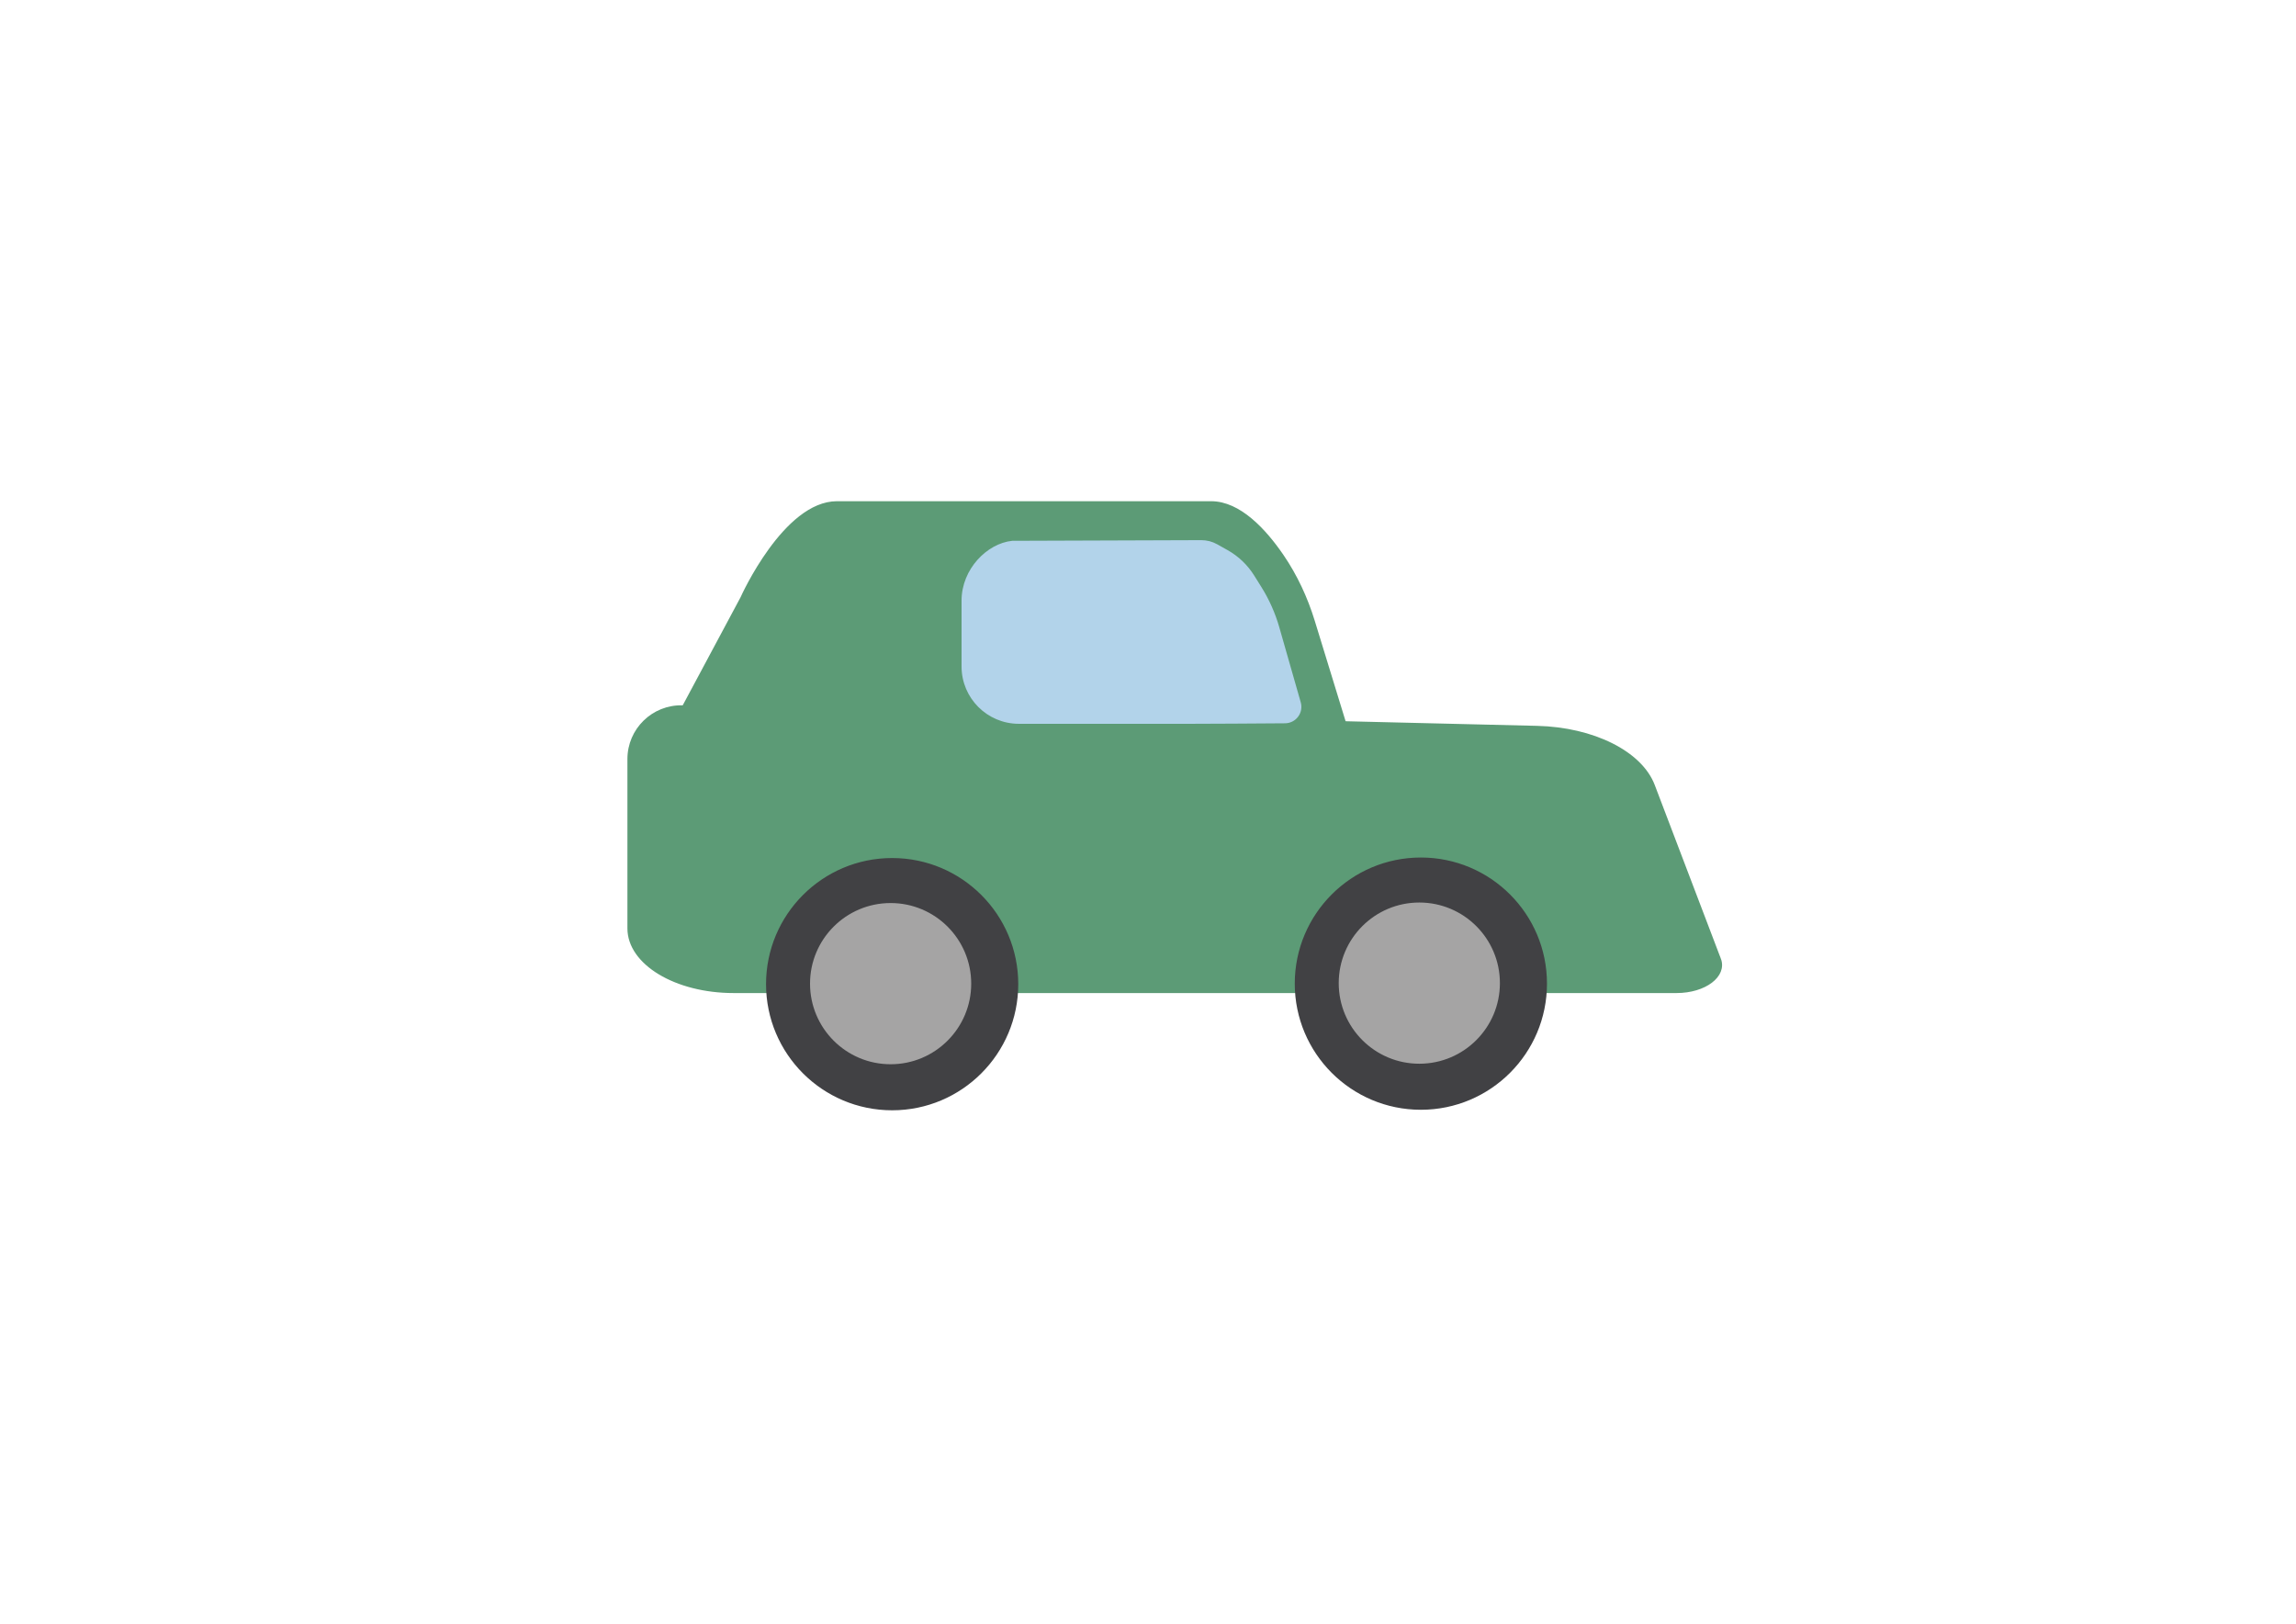
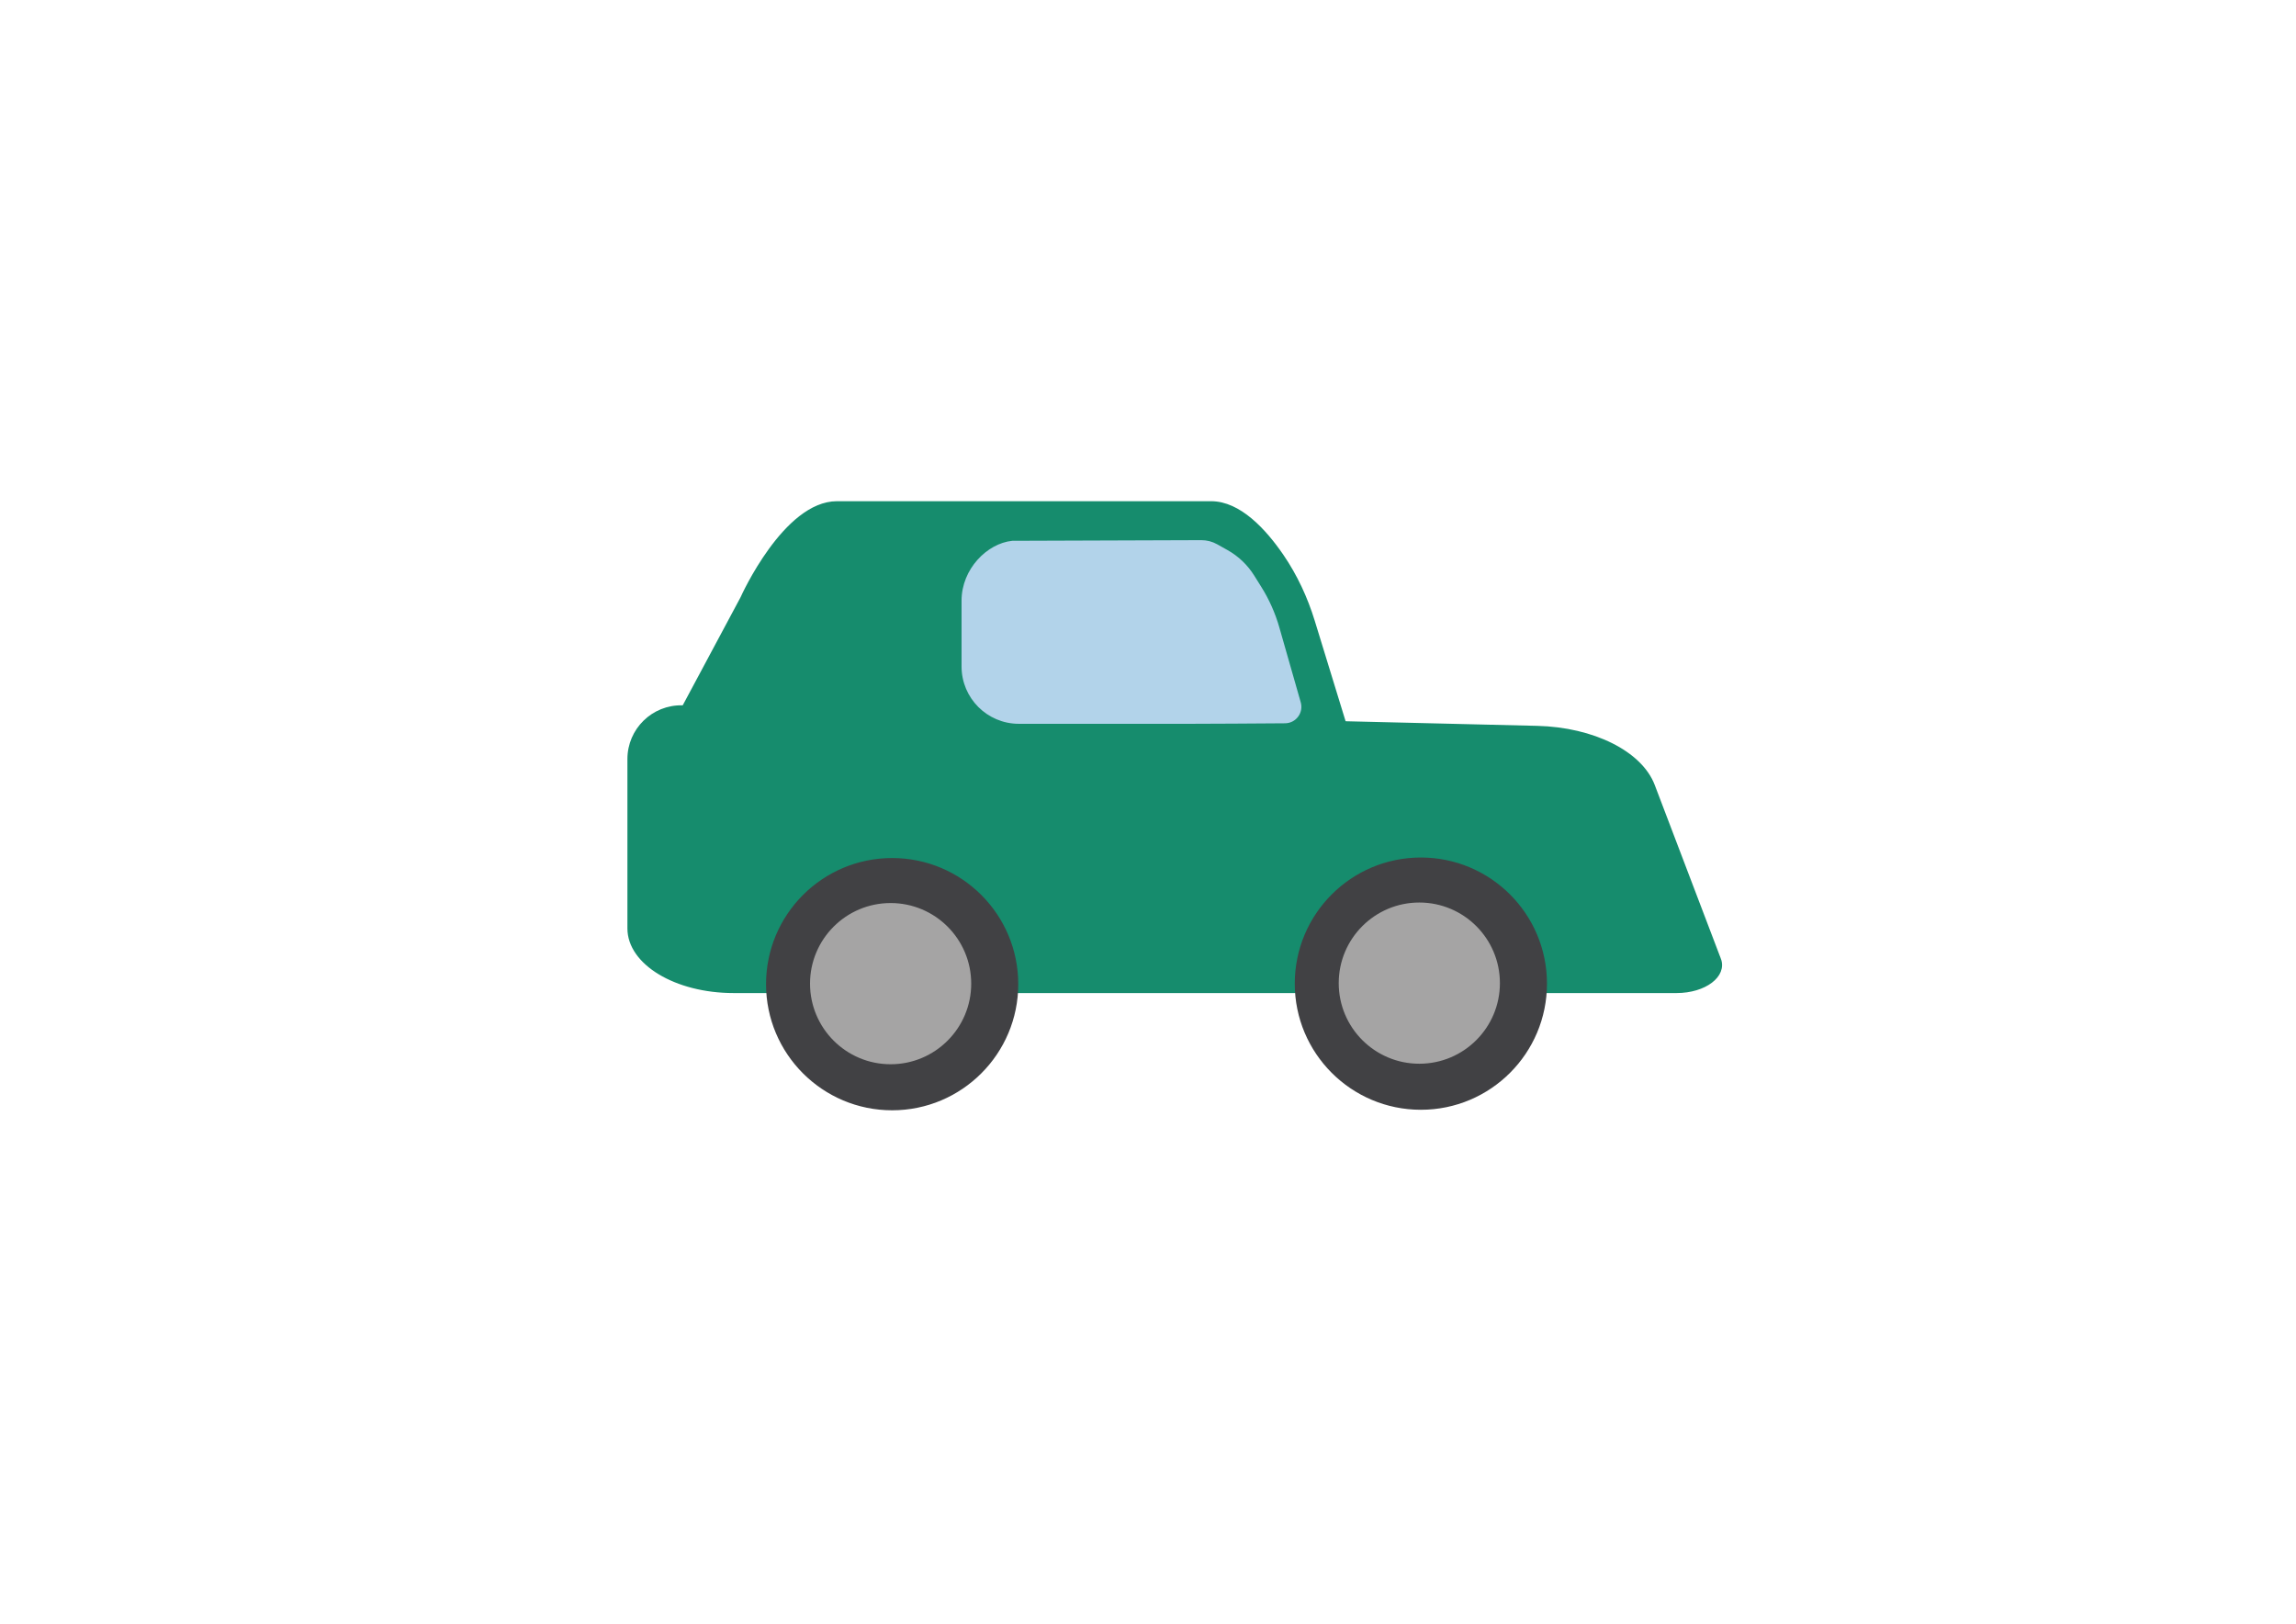
<svg xmlns="http://www.w3.org/2000/svg" id="Ebene_1" data-name="Ebene 1" viewBox="0 0 841.89 595.28">
  <defs>
    <style>
      .cls-1 {
        fill: #414144;
        stroke: #414144;
      }

      .cls-1, .cls-2, .cls-3, .cls-4 {
        stroke-miterlimit: 10;
      }

      .cls-2 {
-         fill: #5c9b76;
-         stroke: #5c9b76;
+         fill: #168c6d;
+         stroke: #168c6d;
      }

      .cls-3 {
        fill: #a5a4a4;
        stroke: #a5a4a4;
      }

      .cls-4 {
        fill: #b2d3ea;
        stroke: #b2d3ea;
      }
    </style>
  </defs>
  <path class="cls-2" d="M630.52,351.61l-24.24-63.66c-4.61-12.1-22.07-20.84-42.63-21.34l-70.16-1.69c-.28,0-.52-.19-.6-.46l-11.28-36.73c-2.62-8.53-6.4-16.68-11.44-24.04-6.39-9.33-15.7-19.44-26.07-19.44h-137.21c-19.11,0-34.63,34.33-34.86,34.86,0,.01,0,.01-.01.03l-21.2,39.6c-.12.21-.34.35-.59.34h0c-10.79-.26-19.67,8.41-19.67,19.2v62.09c0,12.82,17.21,23.2,38.44,23.2h345.74c10.41,0,18.12-5.85,15.79-11.97Z" />
  <circle class="cls-1" cx="521" cy="360.62" r="45.74" />
  <circle class="cls-3" cx="520.43" cy="360.43" r="29.05" />
  <path class="cls-4" d="M435.17,264.86h-61.57c-11.33,0-20.52-9.19-20.52-20.52v-24.14c0-11.33,9.19-20.52,18.11-21.43l69.29-.24c1.96,0,3.89.49,5.59,1.45l3.78,2.12c3.93,2.2,7.24,5.36,9.62,9.18l2.62,4.19c2.86,4.57,5.06,9.52,6.54,14.71l7.84,27.43c1.01,3.52-1.61,7.03-5.27,7.06-10.13.07-28.12.2-36.04.2Z" />
  <circle class="cls-1" cx="327.13" cy="360.81" r="45.74" />
  <circle class="cls-3" cx="326.57" cy="360.62" r="29.05" />
</svg>
